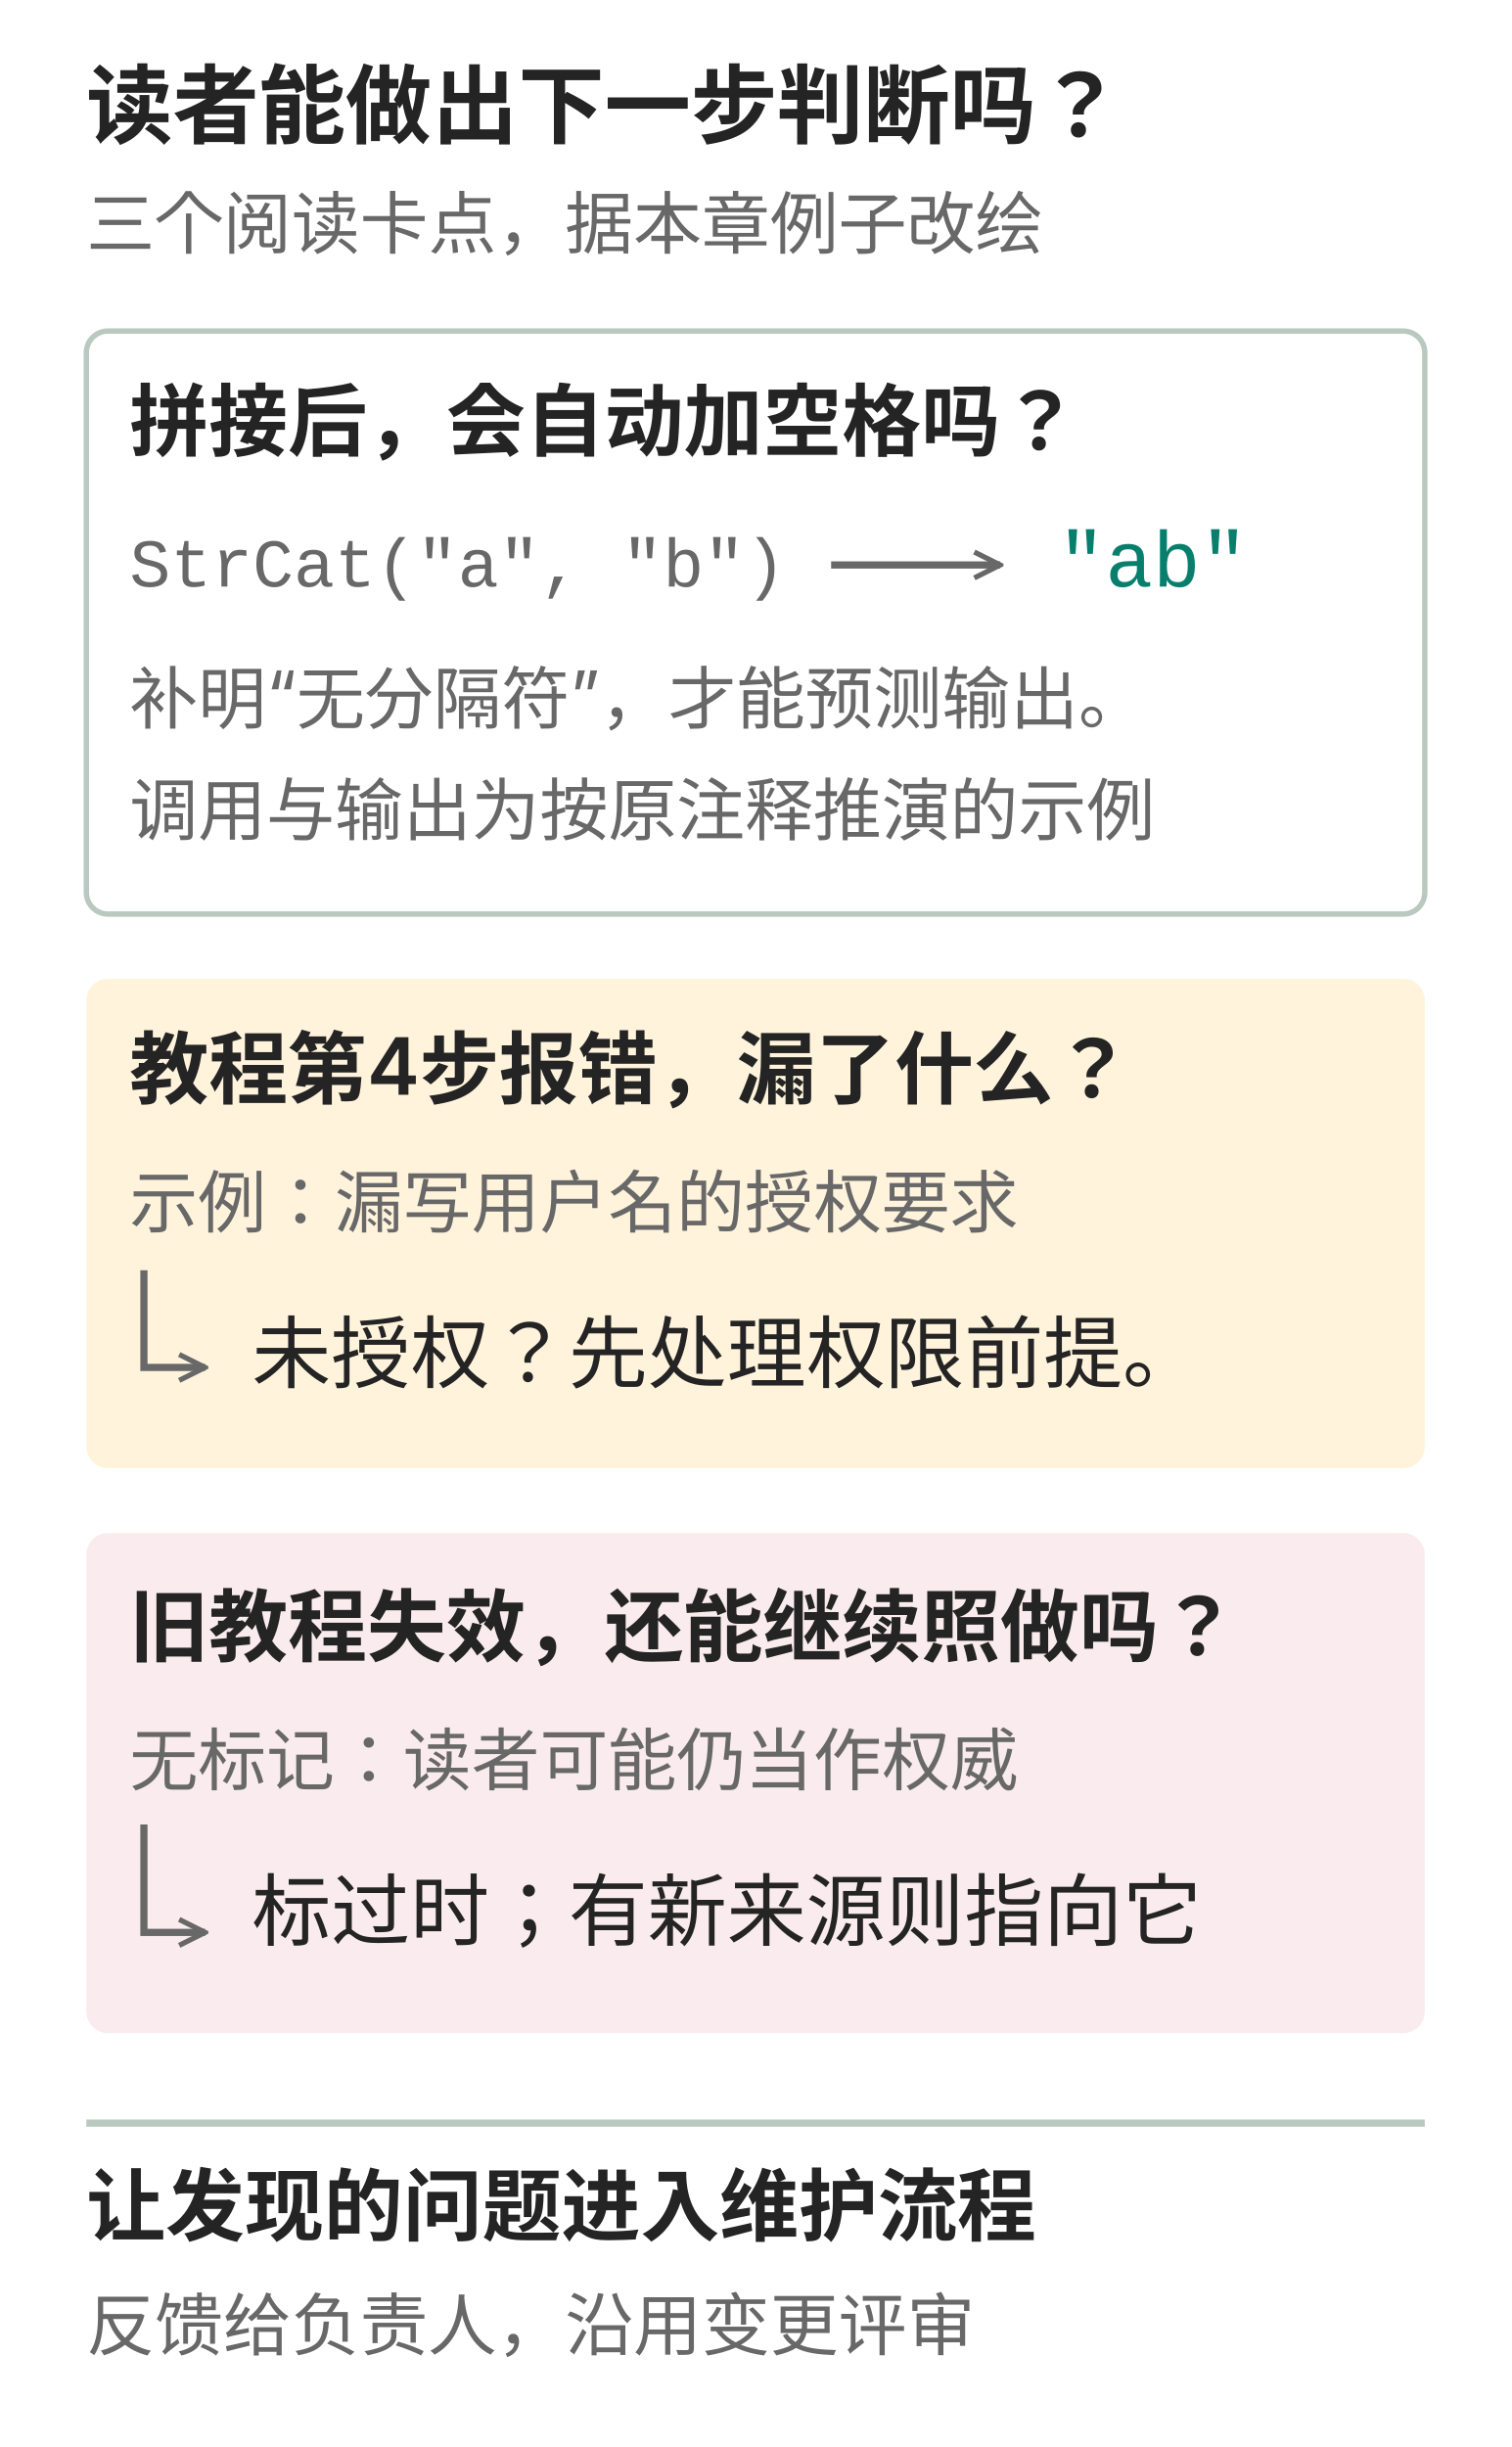
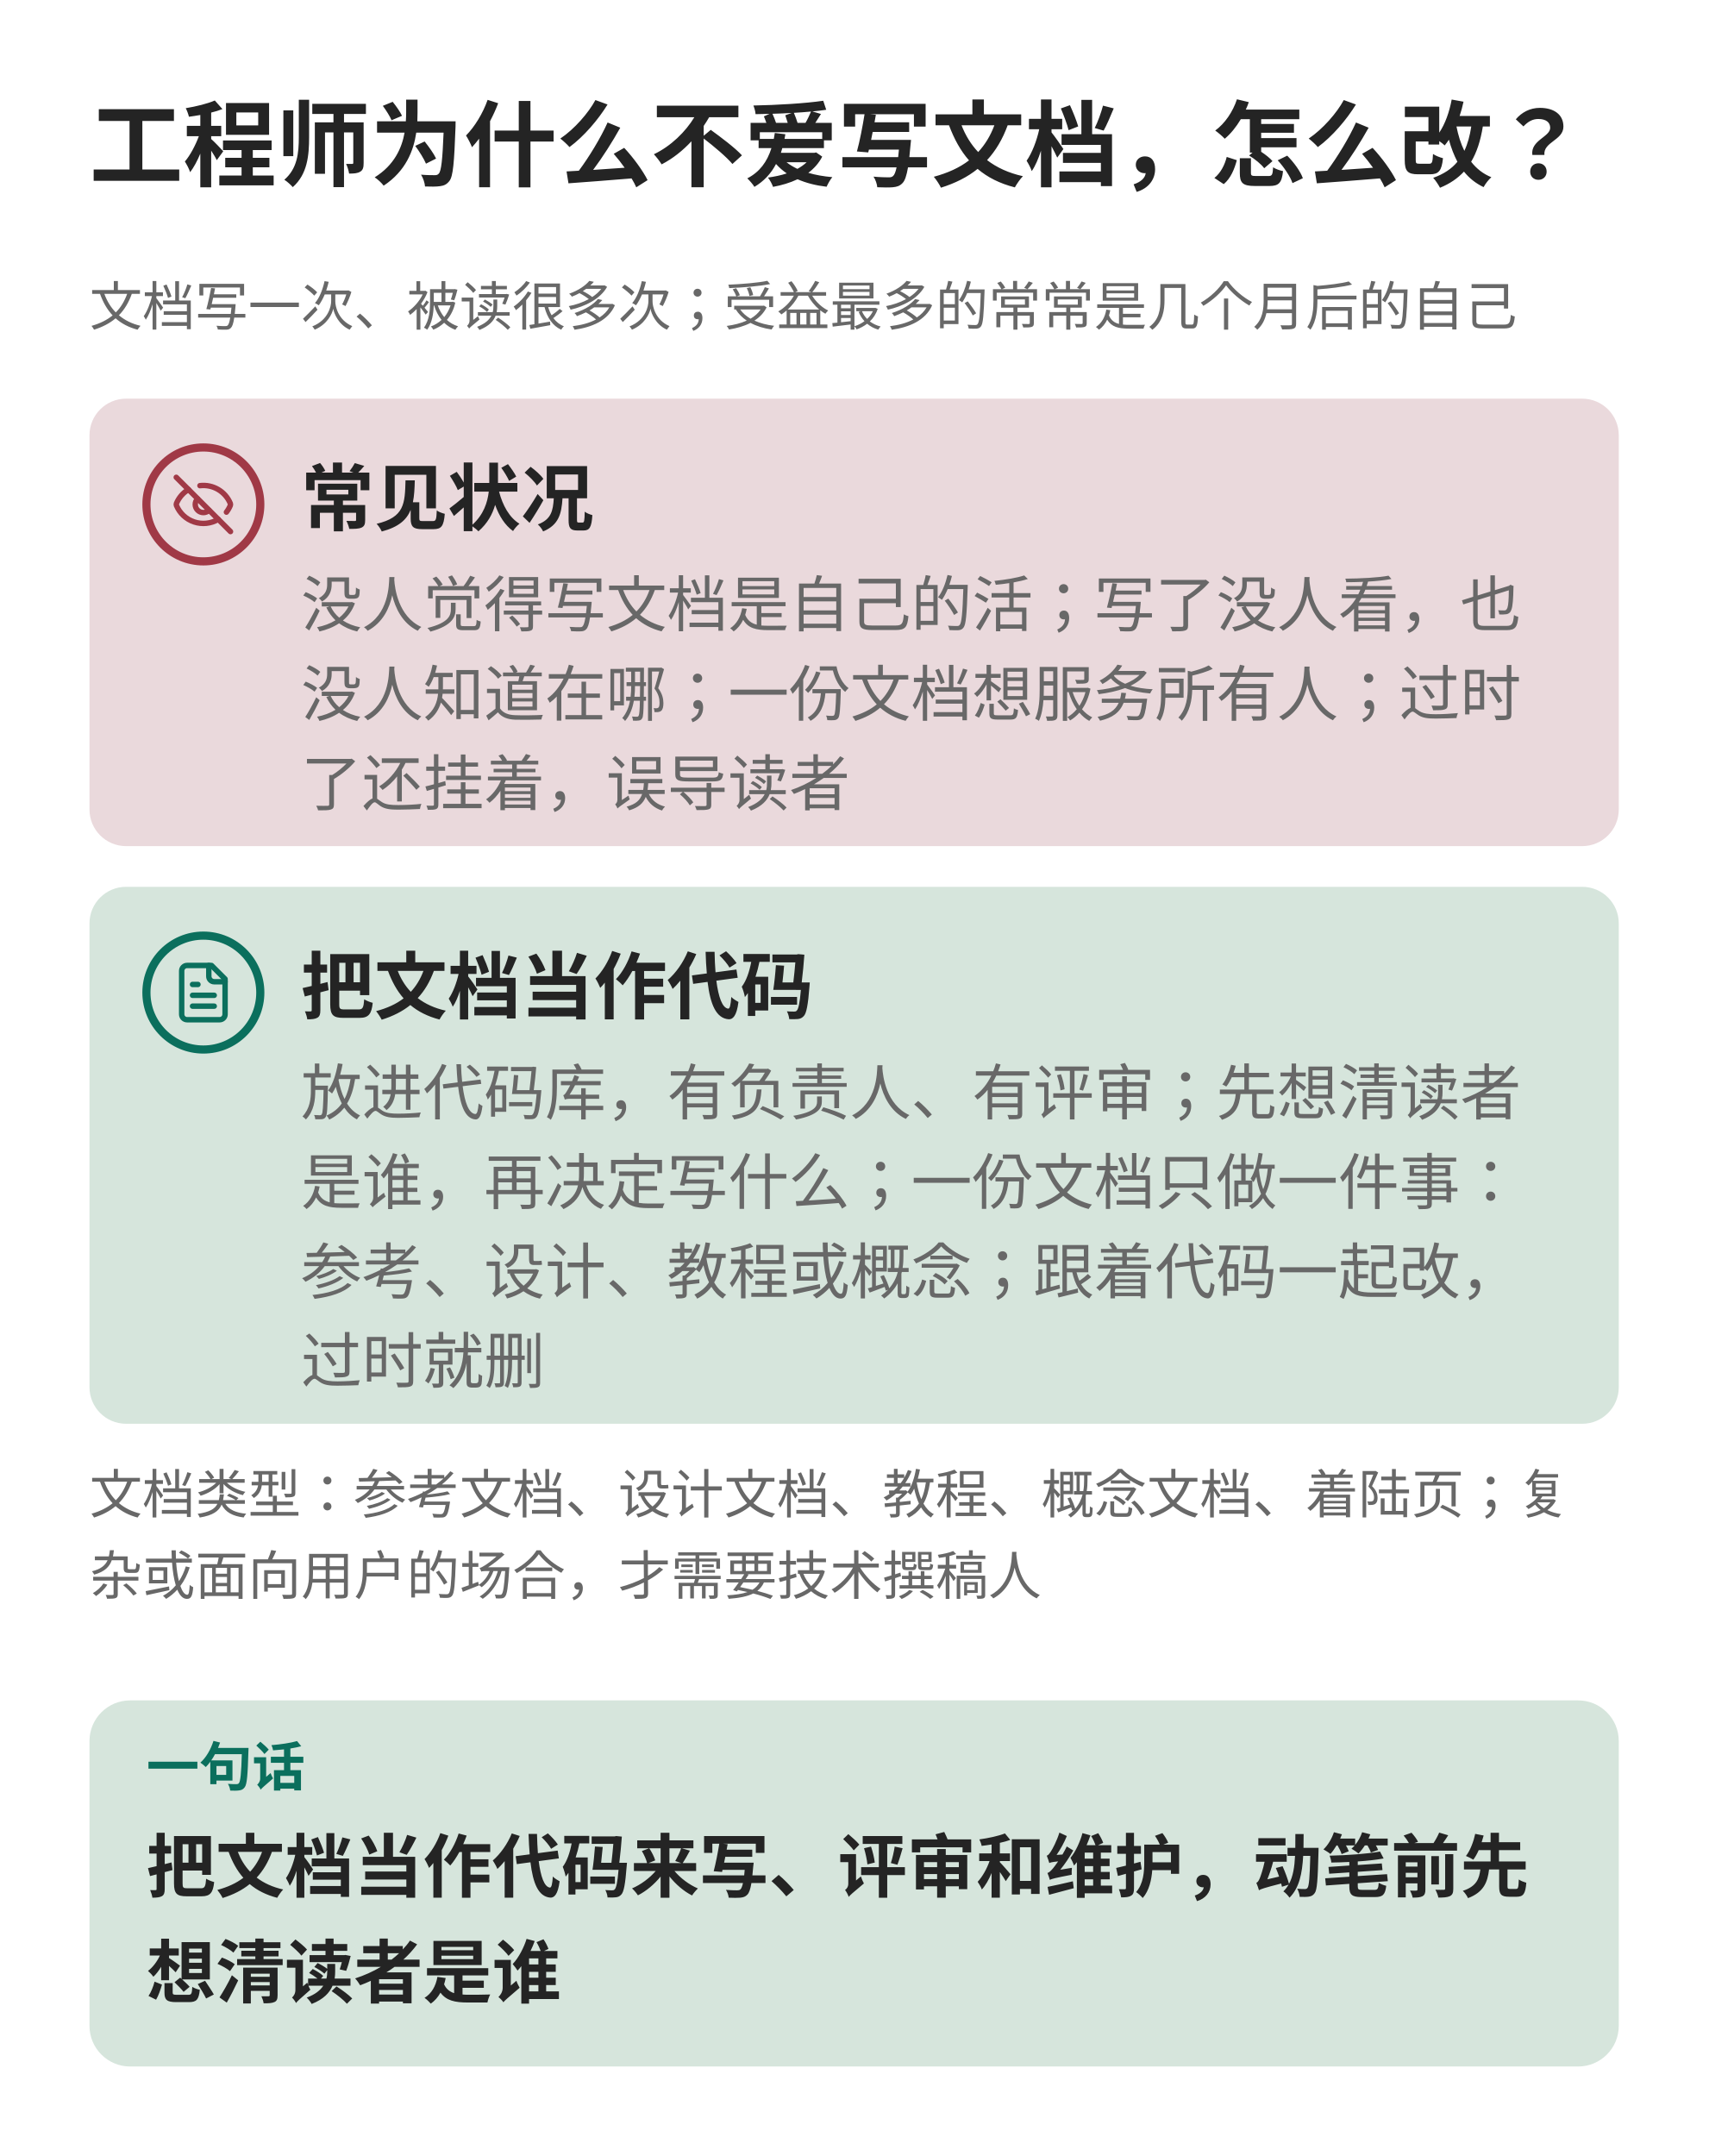
- <svg xmlns="http://www.w3.org/2000/svg" id="ch10m-diagram" class="chapter-svg cg-ch10" role="img" aria-labelledby="ch10m-title ch10m-desc" viewBox="0 0 420 680" width="420" height="680">
+ <svg xmlns="http://www.w3.org/2000/svg" width="420" height="530" viewBox="0 0 420 530" class="chapter-svg cg-ch10" data-layout="mobile" role="img" aria-labelledby="ch10m-title ch10m-desc">
  <style>
- .cg-ch10#ch10m-diagram text{font-family:-apple-system,BlinkMacSystemFont,"Segoe UI","PingFang SC","Microsoft YaHei",sans-serif;font-size:22px;font-weight:400;letter-spacing:0;fill:var(--diagram-ink,#242424)}
- .cg-ch10#ch10m-diagram .small{font-size:19px;fill:var(--diagram-muted,#686868)}
- .cg-ch10#ch10m-diagram .heading{font-size:24px;font-weight:600}
- .cg-ch10#ch10m-diagram .strong{font-weight:600}
- .cg-ch10#ch10m-diagram .code{font-family:"SFMono-Regular",Consolas,"Liberation Mono",monospace}
- .cg-ch10#ch10m-diagram .good{fill:var(--diagram-primary,#087f6d)}
- .cg-ch10#ch10m-diagram .bad{fill:var(--diagram-danger,#b54750)}
- .cg-ch10#ch10m-diagram .system{fill:var(--diagram-secondary,#2f6eac)}
- </style>
+     .cg-ch10[data-layout="mobile"] text {font-family:-apple-system,BlinkMacSystemFont,'Segoe UI','PingFang SC','Microsoft YaHei',sans-serif;fill:var(--diagram-ink,#242424)}
+     .cg-ch10[data-layout="mobile"] .headline {font-size:30px;font-weight:600}
+     .cg-ch10[data-layout="mobile"] .headline-m {font-size:23px;font-weight:600}
+     .cg-ch10[data-layout="mobile"] .story-headline {font-size:26px;font-weight:600}
+     .cg-ch10[data-layout="mobile"] .story-headline-m {font-size:21px;font-weight:600}
+     .cg-ch10[data-layout="mobile"] .h22 {font-size:22px;font-weight:600}
+     .cg-ch10[data-layout="mobile"] .h20 {font-size:20px;font-weight:600}
+     .cg-ch10[data-layout="mobile"] .h19 {font-size:19px;font-weight:600}
+     .cg-ch10[data-layout="mobile"] .h18 {font-size:18px;font-weight:600}
+     .cg-ch10[data-layout="mobile"] .h16 {font-size:16px;font-weight:600}
+     .cg-ch10[data-layout="mobile"] .t15 {font-size:15px}
+     .cg-ch10[data-layout="mobile"] .t14 {font-size:14px}
+     .cg-ch10[data-layout="mobile"] .c15 {font-size:15px;fill:var(--diagram-muted,#686868)}
+     .cg-ch10[data-layout="mobile"] .c14 {font-size:14px;fill:var(--diagram-muted,#686868)}
+     .cg-ch10[data-layout="mobile"] .c13 {font-size:13px;fill:var(--diagram-muted,#686868)}
+     .cg-ch10[data-layout="mobile"] .tag {font-size:13px;font-weight:600;fill:var(--diagram-primary,#0b6f5d)}
+     .cg-ch10[data-layout="mobile"] .act {font-size:12px;font-weight:600;letter-spacing:1px}
+     .cg-ch10[data-layout="mobile"] .answer {font-size:21px;font-weight:600}
+     .cg-ch10[data-layout="mobile"] .answer-m {font-size:17px;font-weight:600}
+     .cg-ch10[data-layout="mobile"] .emph {font-size:20px;font-weight:600}
+     .cg-ch10[data-layout="mobile"] .emph-m {font-size:18px;font-weight:600}
+   </style>
+   <rect x="0" y="0" width="420" height="530" fill="var(--diagram-bg,#fff)" />
  <defs>
    <marker id="ch10m-arrow" viewBox="0 0 10 10" refX="9" refY="5" markerWidth="9" markerHeight="9" orient="auto" markerUnits="userSpaceOnUse">
-       <path d="M1 1L9 5L1 9" fill="none" stroke="var(--diagram-muted,#686868)" stroke-width="1.6" />
+       <path d="M1 1L9 5L1 9Z" fill="var(--diagram-line,#aebbad)" />
    </marker>
  </defs>
-   <rect width="420" height="680" fill="var(--diagram-bg,#fff)" />
-   <text x="24" y="38" class="heading" text-anchor="start">读者能做出下一步判断吗？</text>
-   <text x="24" y="69" class="small" text-anchor="start">三个阅读卡点，据本章例子改绘</text>
-   <rect x="24" y="92" width="372" height="162" rx="6" fill="var(--diagram-bg,#fff)" stroke="var(--diagram-line,#b9c9c0)" stroke-width="1.5" />
-   <text x="36" y="125" class="strong" text-anchor="start" data-bounds="36 102 348 142">拼接后，会自动加空格吗？</text>
-   <text x="36" y="163" class="small code" text-anchor="start" data-bounds="36 102 348 142">StrCat("a", "b")</text>
-   <path d="M231 157H278" fill="none" stroke="var(--diagram-muted,#686868)" stroke-width="2" marker-end="url(#ch10m-arrow)" data-connector="true" />
-   <text x="294" y="163" class="code good" text-anchor="start" data-bounds="36 102 348 142">"ab"</text>
-   <text x="36" y="201" class="small" text-anchor="start" data-bounds="36 102 348 142">补明“无分隔符”，才能预测输出。</text>
-   <text x="36" y="232" class="small" text-anchor="start" data-bounds="36 102 348 142">调用与输出为按原注释推演的示例</text>
-   <rect x="24" y="272" width="372" height="136" rx="6" fill="var(--diagram-warm-soft,#fff3dc)" />
-   <text x="36" y="305" class="strong" text-anchor="start" data-bounds="36 282 348 116">教程第4步报错，漏了什么？</text>
-   <text x="36" y="341" class="small" text-anchor="start" data-bounds="36 282 348 116">示例：漏写用户名的授权要求</text>
-   <path d="M40 353V380H57" fill="none" stroke="var(--diagram-muted,#686868)" stroke-width="2" marker-end="url(#ch10m-arrow)" data-connector="true" />
-   <text x="70" y="384" class="" text-anchor="start" data-bounds="36 282 348 116">未授权？先处理权限前提。</text>
-   <rect x="24" y="426" width="372" height="139" rx="6" fill="var(--diagram-danger-soft,#faecee)" />
-   <text x="36" y="460" class="strong" text-anchor="start" data-bounds="36 436 348 119">旧教程失效，还能继续照做吗？</text>
-   <text x="36" y="496" class="small" text-anchor="start" data-bounds="36 436 348 119">无标记：读者可能仍当作权威</text>
-   <path d="M40 507V537H57" fill="none" stroke="var(--diagram-muted,#686868)" stroke-width="2" marker-end="url(#ch10m-arrow)" data-connector="true" />
-   <text x="70" y="539" class="" text-anchor="start" data-bounds="36 436 348 119">标过时；有新来源则指向它</text>
-   <path d="M24 590H396" fill="none" stroke="var(--diagram-line,#b9c9c0)" stroke-width="2" />
-   <text x="24" y="621" class="strong" text-anchor="start">让发现的问题进入维护流程</text>
-   <text x="24" y="653" class="small" text-anchor="start">反馈给负责人，沿用变更评审</text>
+   <text x="22.0" y="44.0" class="headline-m" text-anchor="start">工程师为什么不爱写文档，怎么改？</text>
+   <text x="22.0" y="80.0" class="c13" text-anchor="start">文档写一次、被读很多次；受益最多的常常是几个月后的自己</text>
+   <rect x="22.0" y="98.0" width="376.0" height="110.0" rx="9" fill="var(--diagram-danger-soft,#ead9dc)" />
+   <circle cx="50.0" cy="124.0" r="14" fill="var(--diagram-danger-soft,#ead9dc)" stroke="var(--diagram-danger,#a03946)" stroke-width="2" />
+   <g transform="translate(42.0,116.0) scale(0.667)" fill="none" stroke="var(--diagram-danger,#a03946)" stroke-width="2" stroke-linecap="round" stroke-linejoin="round">
+     <path d="M10.733 5.076a10.744 10.744 0 0 1 11.205 6.575 1 1 0 0 1 0 .696 10.747 10.747 0 0 1-1.444 2.49" />
+     <path d="M14.084 14.158a3 3 0 0 1-4.242-4.242" />
+     <path d="M17.479 17.499a10.75 10.75 0 0 1-15.417-5.151 1 1 0 0 1 0-.696 10.75 10.75 0 0 1 4.446-5.143" />
+     <path d="m2 2 20 20" />
+   </g>
+   <text x="74.0" y="129.0" class="h18" text-anchor="start">常见状况</text>
+   <text x="74.0" y="154.0" class="c15" text-anchor="start">没人觉得写文档是自己的活；写了没人看，也</text>
+   <text x="74.0" y="176.0" class="c15" text-anchor="start">没人知道在哪；一份文档想服务所有人；过时</text>
+   <text x="74.0" y="198.0" class="c15" text-anchor="start">了还挂着，误导读者</text>
+   <rect x="22.0" y="218.0" width="376.0" height="132.0" rx="9" fill="var(--diagram-primary-soft,#d6e5dc)" />
+   <circle cx="50.0" cy="244.0" r="14" fill="var(--diagram-primary-soft,#d6e5dc)" stroke="var(--diagram-primary,#0b6f5d)" stroke-width="2" />
+   <g transform="translate(42.0,236.0) scale(0.667)" fill="none" stroke="var(--diagram-primary,#0b6f5d)" stroke-width="2" stroke-linecap="round" stroke-linejoin="round">
+     <path d="M15 2H6a2 2 0 0 0-2 2v16a2 2 0 0 0 2 2h12a2 2 0 0 0 2-2V7Z" />
+     <path d="M14 2v4a2 2 0 0 0 2 2h4" />
+     <path d="M10 9H8" />
+     <path d="M16 13H8" />
+     <path d="M16 17H8" />
+   </g>
+   <text x="74.0" y="249.0" class="h18" text-anchor="start">把文档当作代码</text>
+   <text x="74.0" y="274.0" class="c15" text-anchor="start">放进代码库，有负责人、有评审；先想清读者</text>
+   <text x="74.0" y="296.0" class="c15" text-anchor="start">是谁，再决定写什么；一份文档只做一件事：</text>
+   <text x="74.0" y="318.0" class="c15" text-anchor="start">参考、设计、教程或概念；跟着代码一起改，</text>
+   <text x="74.0" y="340.0" class="c15" text-anchor="start">过时就删</text>
+   <text x="22.0" y="372.0" class="c13" text-anchor="start">文档类型：参考文档、设计文档、教程、概念文档、着陆页；复</text>
+   <text x="22.0" y="392.0" class="c13" text-anchor="start">杂或面向用户的场合，才需要技术撰稿人</text>
+   <rect x="22.0" y="418.0" width="376.0" height="90.0" rx="10" fill="var(--diagram-primary-soft,#d6e5dc)" />
+   <text x="36.0" y="439.0" class="tag" text-anchor="start">一句话</text>
+   <text x="36.0" y="465.0" class="answer-m" text-anchor="start">把文档当作代码来写、评审和维护，动笔前先</text>
+   <text x="36.0" y="491.0" class="answer-m" text-anchor="start">想清读者是谁</text>
</svg>
